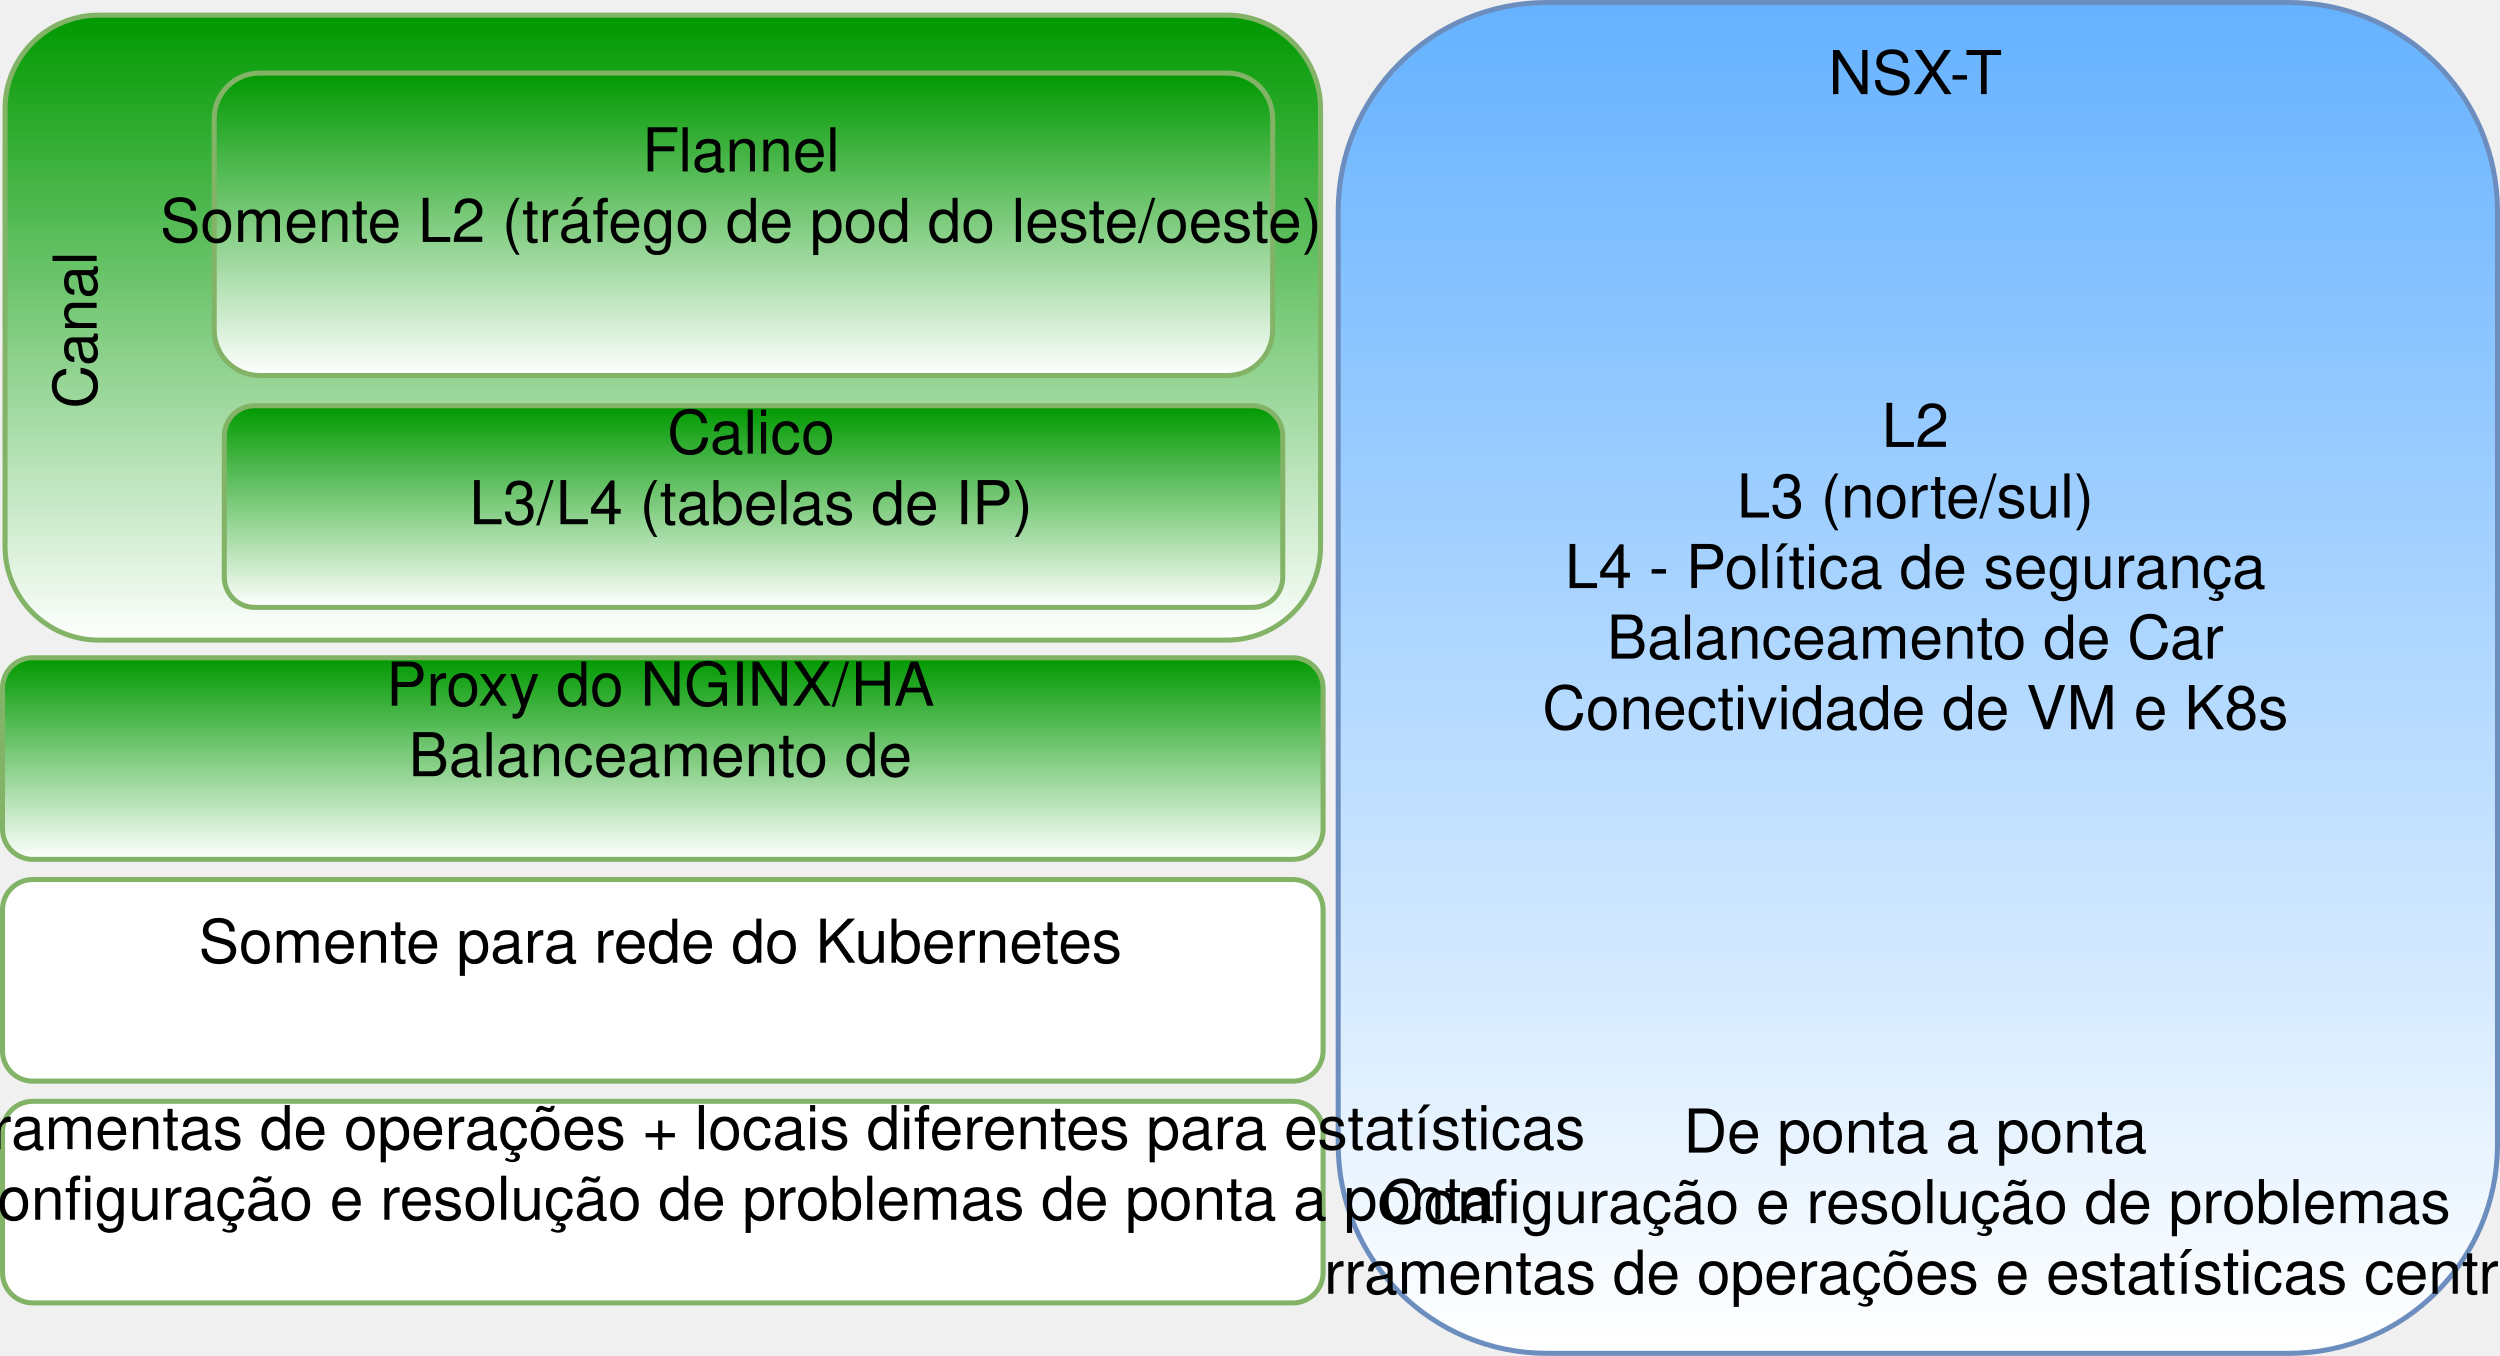
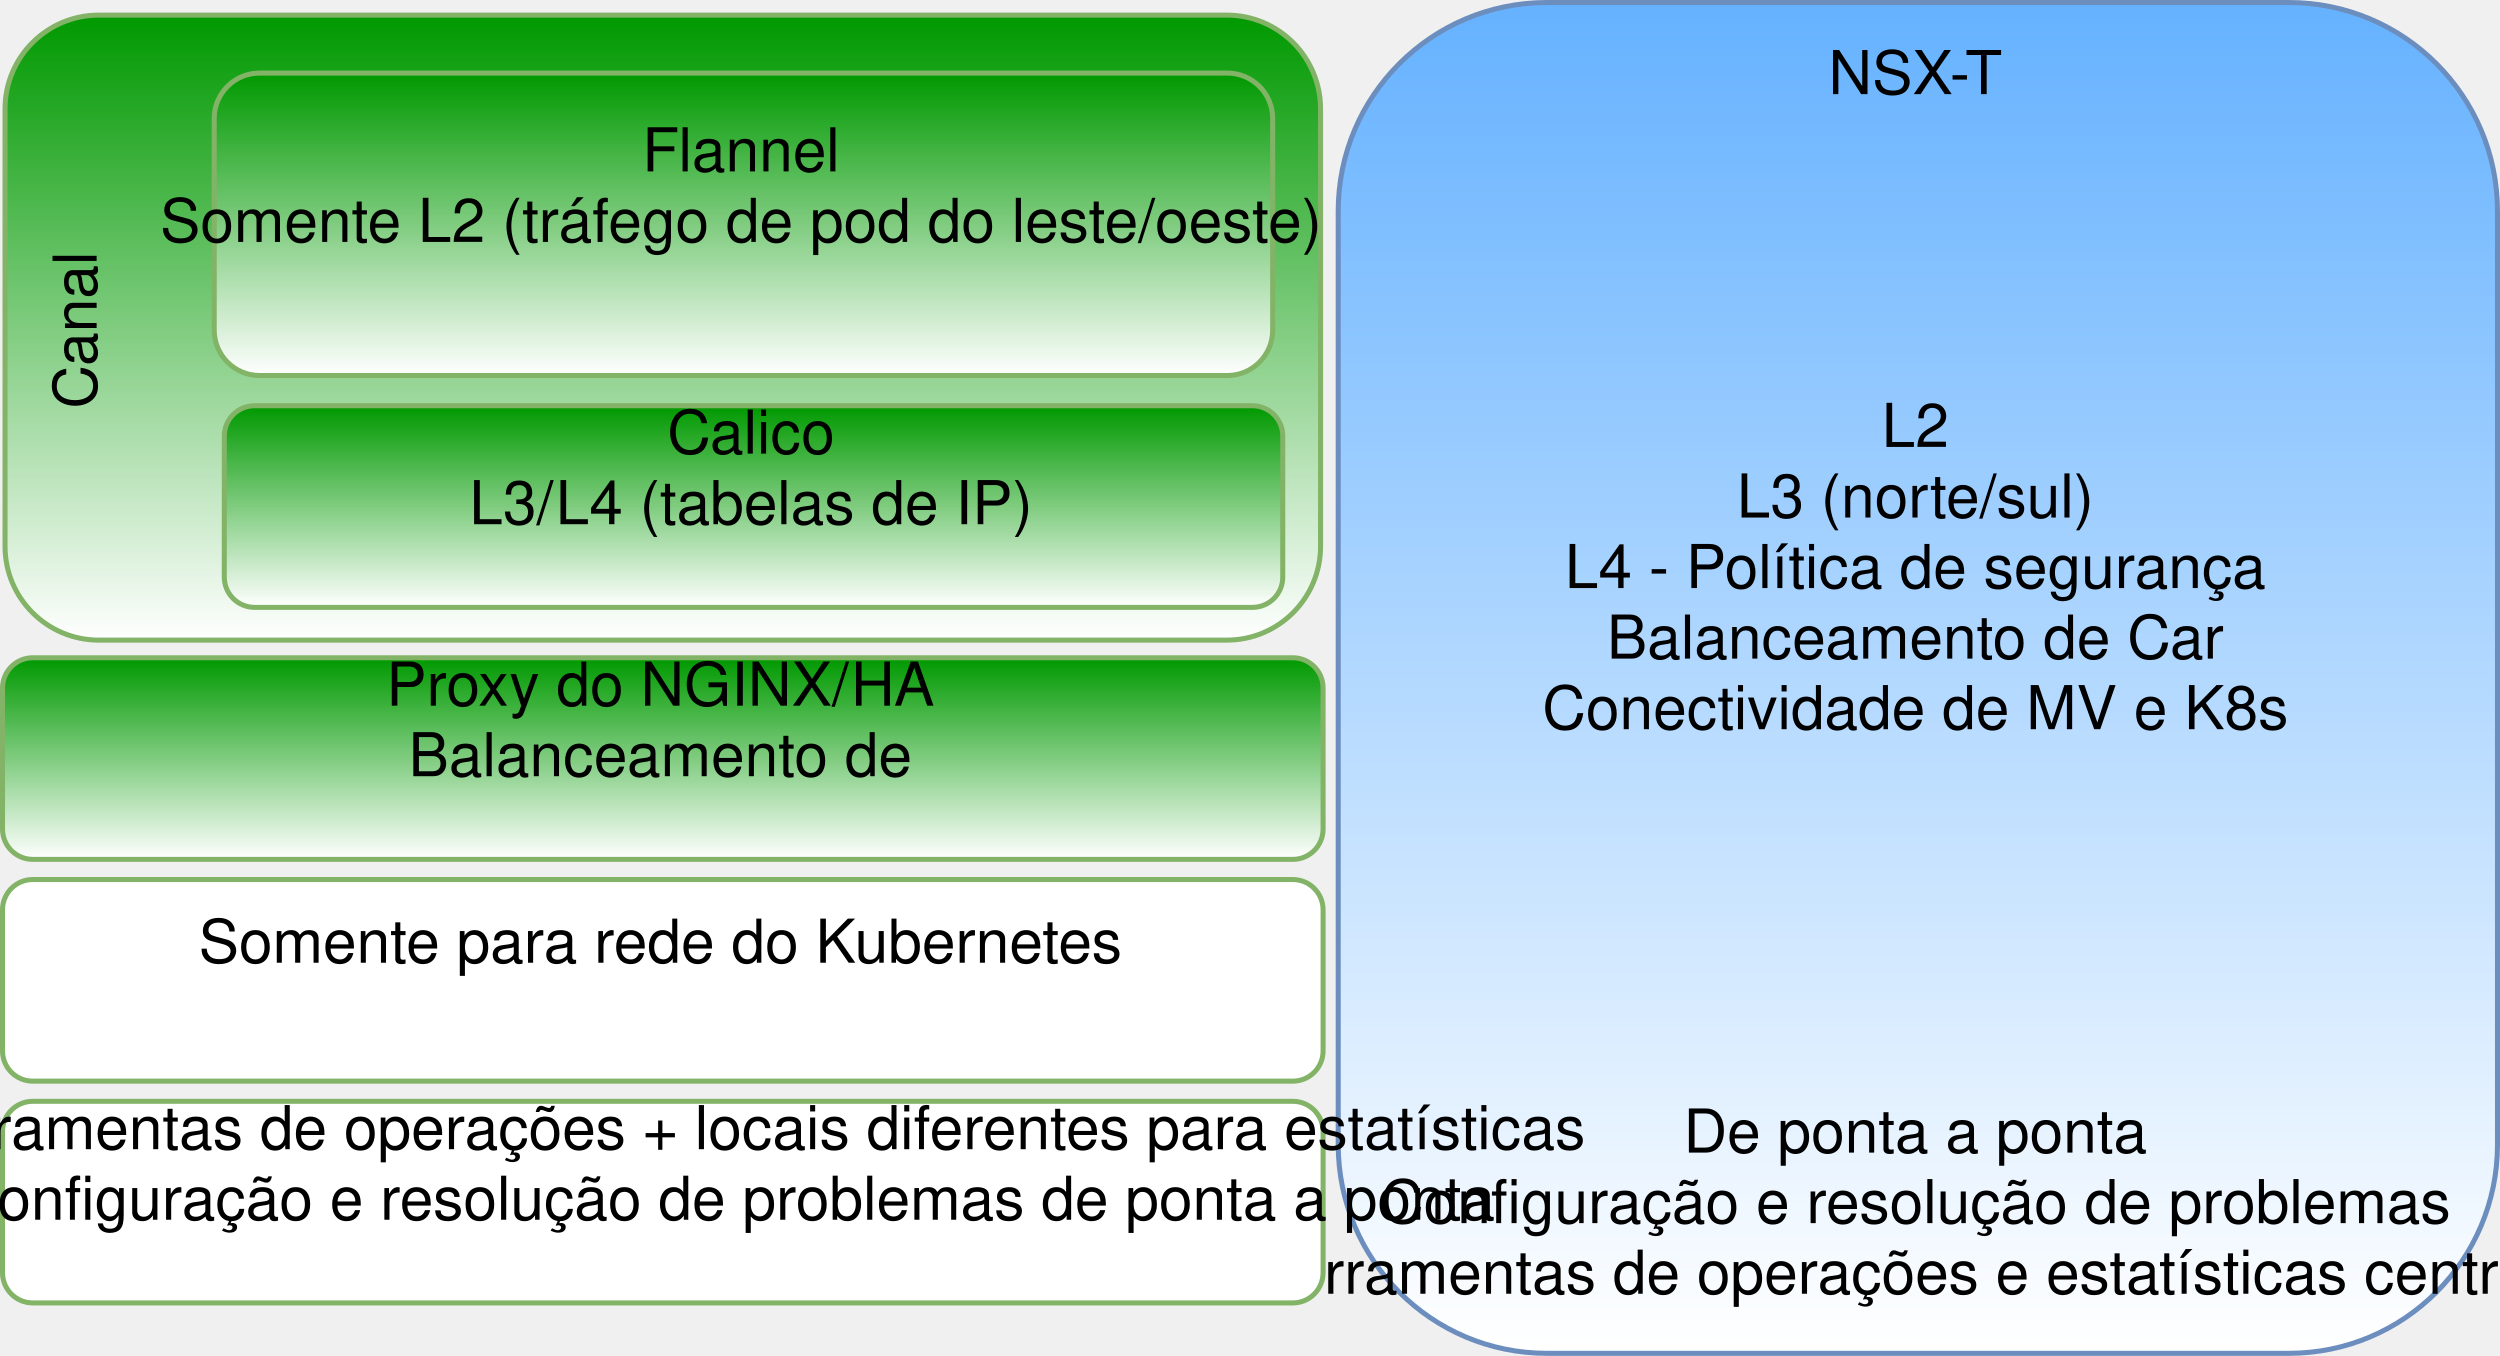
<svg xmlns="http://www.w3.org/2000/svg" width="496px" height="269px" version="1.1">
  <defs>
    <linearGradient id="mx-gradient-66b2ff-1-ffffff-1-s-0" x2="0%" y2="100%">
      <stop stop-color="#66B2FF" offset="0" />
      <stop stop-color="#fff" offset="1" />
    </linearGradient>
    <linearGradient id="mx-gradient-ffffff-1-009900-1-e-0" x1="100%" x2="0%">
      <stop stop-color="#090" offset="0" />
      <stop stop-color="#fff" offset="1" />
    </linearGradient>
    <linearGradient id="mx-gradient-009900-1-ffffff-1-s-0" x2="0%" y2="100%">
      <stop stop-color="#090" offset="0" />
      <stop stop-color="#fff" offset="1" />
    </linearGradient>
  </defs>
  <g transform="translate(.5 .5)">
    <rect x="265" width="230" height="268" rx="41.4" ry="41.4" fill="url(#mx-gradient-66b2ff-1-ffffff-1-s-0)" pointer-events="none" stroke="#6c8ebf" />
    <g font-family="Helvetica" font-size="12px" text-anchor="middle">
      <text x="379.5" y="18.17">NSX-T</text>
      <text x="379.5" y="88.17">L2</text>
      <text x="379.5" y="102.17">L3 (norte/sul)</text>
      <text x="379.5" y="116.17">L4 - Política de segurança</text>
      <text x="379.5" y="130.17">Balanceamento de Car</text>
-       <text x="379.5" y="144.17">Conectividade de VM e K8s</text>
+       <text x="379.5" y="144.17">Conectividade de MV e K8s</text>
      <text x="379.5" y="228.17">De ponta a ponta</text>
      <text x="379.5" y="242.17">Configuração e resolução de problemas</text>
      <text x="379.5" y="256.17">Ferramentas de operações e estatísticas centrais</text>
    </g>
    <rect transform="rotate(-90,131,64.5)" x="69" y="-66" width="124" height="261" rx="18.6" ry="18.6" fill="url(#mx-gradient-ffffff-1-009900-1-e-0)" pointer-events="none" stroke="#82b366" />
    <g transform="rotate(-90,8.17,64.5)" font-family="Helvetica" font-size="12px" text-anchor="middle">
      <text x="7.67" y="75">Canal</text>
    </g>
    <rect x="42" y="14" width="210" height="60" rx="9" ry="9" fill="url(#mx-gradient-009900-1-ffffff-1-s-0)" pointer-events="none" stroke="#82b366" />
    <g font-family="Helvetica" font-size="12px" text-anchor="middle">
      <text x="146.5" y="33.5">Flannel</text>
      <text x="146.5" y="47.5">Somente L2 (tráfego de pod do leste/oeste)</text>
    </g>
    <rect x="44" y="80" width="210" height="40" rx="6" ry="6" fill="url(#mx-gradient-009900-1-ffffff-1-s-0)" pointer-events="none" stroke="#82b366" />
    <g font-family="Helvetica" font-size="12px" text-anchor="middle">
      <text x="148.5" y="89.5">Calico</text>
      <text x="148.5" y="103.5">L3/L4 (tabelas de IP)</text>
    </g>
    <rect y="174" width="262" height="40" rx="6" ry="6" fill="#fff" pointer-events="none" stroke="#82b366" />
    <g font-family="Helvetica" font-size="12px" text-anchor="middle">
      <text x="130.5" y="190.5">Somente para rede do Kubernetes</text>
    </g>
    <rect y="218" width="262" height="40" rx="6" ry="6" fill="#fff" pointer-events="none" stroke="#82b366" />
    <g font-family="Helvetica" font-size="12px" text-anchor="middle">
      <text x="130.5" y="227.5">Novas ferramentas de operações + locais diferentes para estatísticas</text>
      <text x="130.5" y="241.5">Sem configuração e resolução de problemas de ponta a ponta</text>
    </g>
    <rect y="130" width="262" height="40" rx="6" ry="6" fill="url(#mx-gradient-009900-1-ffffff-1-s-0)" pointer-events="none" stroke="#82b366" />
    <g font-family="Helvetica" font-size="12px" text-anchor="middle">
      <text x="130.5" y="139.5">Proxy do NGINX/HA</text>
      <text x="130.5" y="153.5">Balanceamento de</text>
    </g>
  </g>
</svg>
